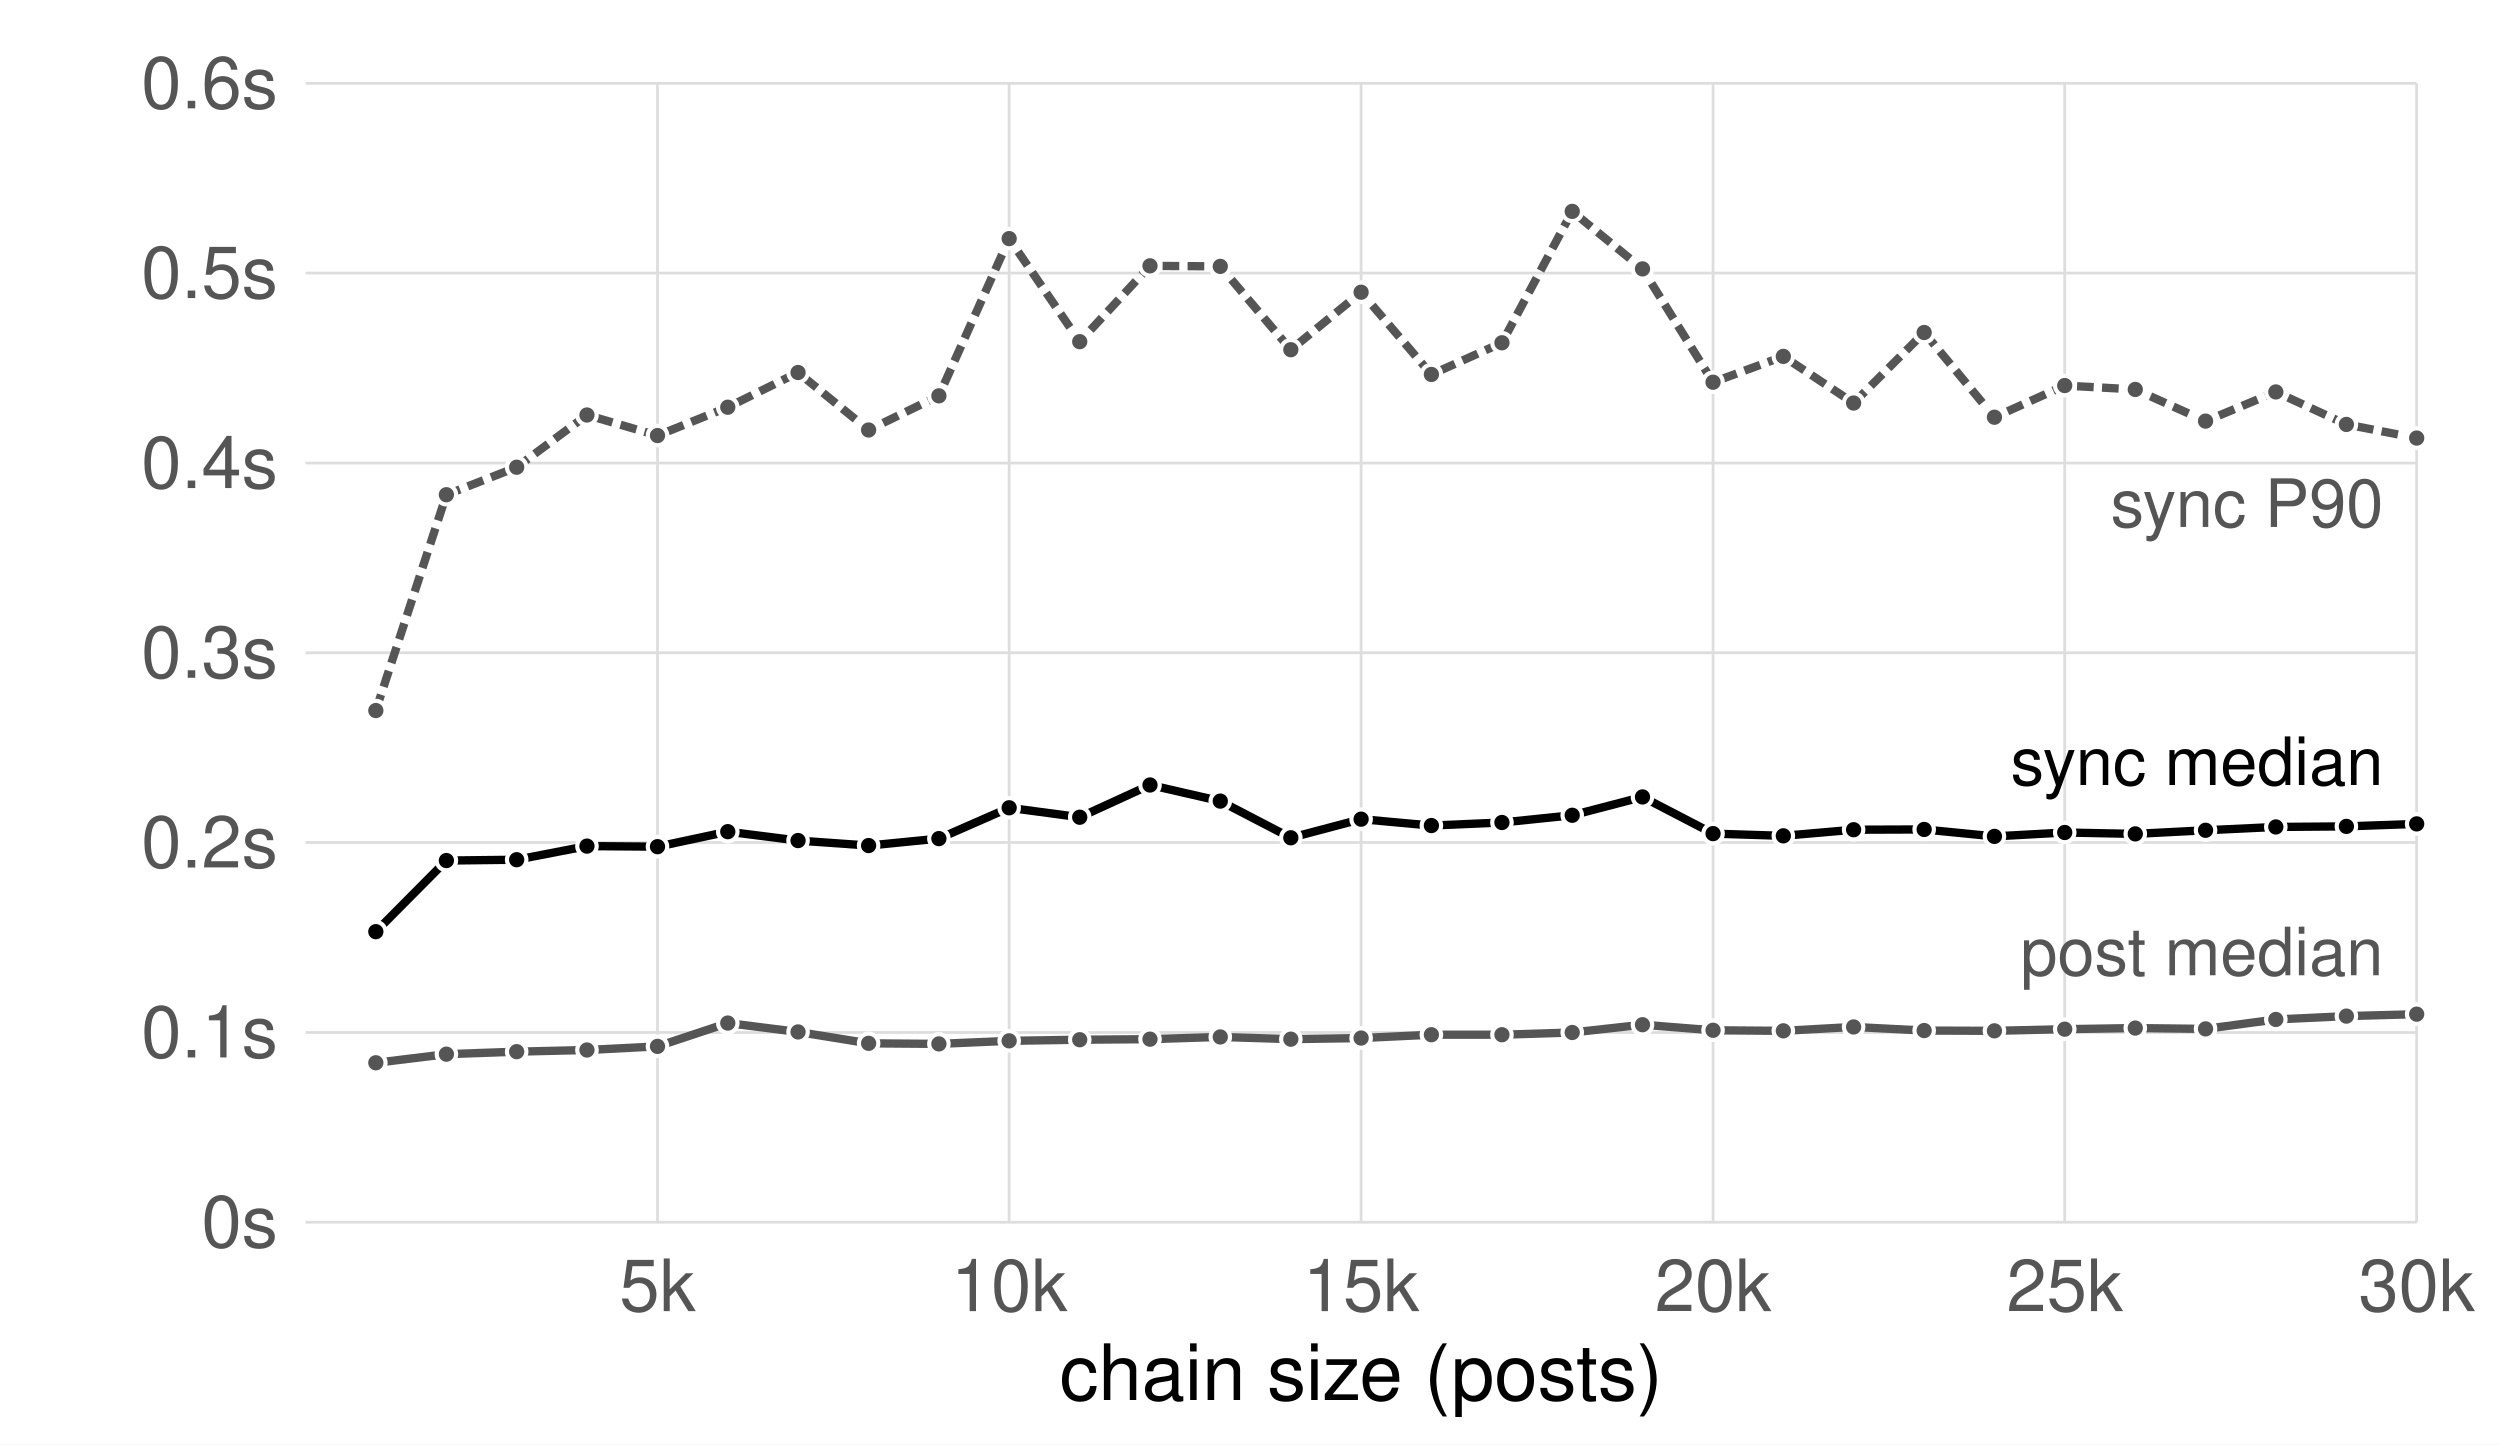
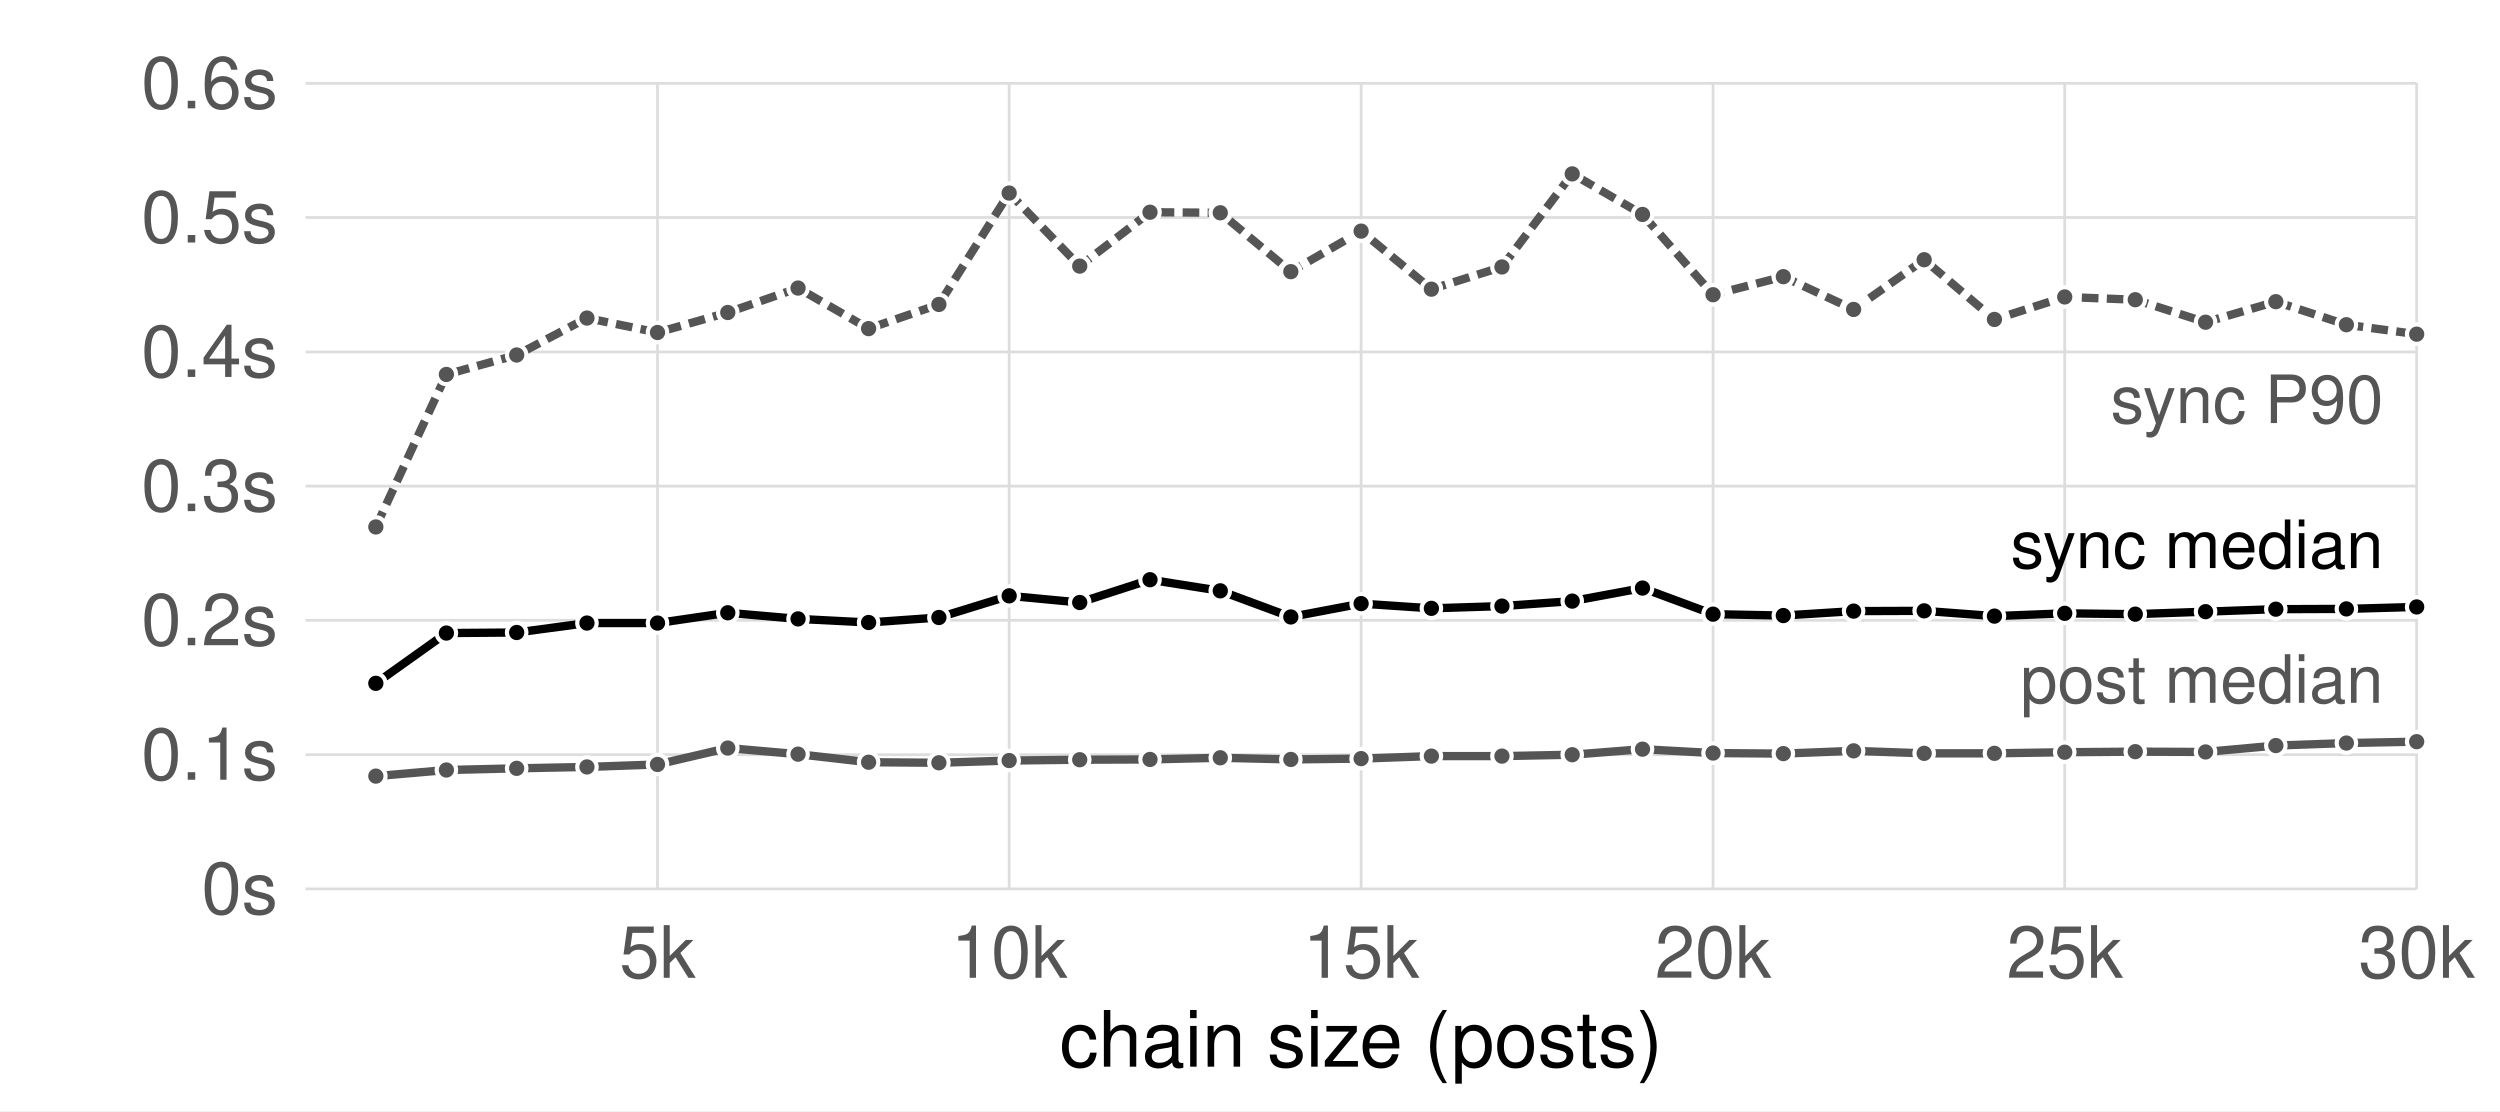
- <svg xmlns="http://www.w3.org/2000/svg" width="900" height="520" viewBox="0 0 900 520">
-   <rect width="900" height="520" fill="#ffffff" />
-   <line x1="110" x2="870" y1="440.0" y2="440.0" stroke="#dddddd" />
-   <text x="100.0" y="449.0" font-family="Helvetica, Arial, sans-serif" font-size="26" text-anchor="end" fill="#555555">0s</text>
-   <line x1="110" x2="870" y1="371.7" y2="371.7" stroke="#dddddd" />
-   <text x="100.0" y="380.7" font-family="Helvetica, Arial, sans-serif" font-size="26" text-anchor="end" fill="#555555">0.1s</text>
-   <line x1="110" x2="870" y1="303.3" y2="303.3" stroke="#dddddd" />
-   <text x="100.0" y="312.3" font-family="Helvetica, Arial, sans-serif" font-size="26" text-anchor="end" fill="#555555">0.2s</text>
-   <line x1="110" x2="870" y1="235.0" y2="235.0" stroke="#dddddd" />
-   <text x="100.0" y="244.0" font-family="Helvetica, Arial, sans-serif" font-size="26" text-anchor="end" fill="#555555">0.3s</text>
-   <line x1="110" x2="870" y1="166.7" y2="166.7" stroke="#dddddd" />
-   <text x="100.0" y="175.7" font-family="Helvetica, Arial, sans-serif" font-size="26" text-anchor="end" fill="#555555">0.4s</text>
-   <line x1="110" x2="870" y1="98.3" y2="98.3" stroke="#dddddd" />
-   <text x="100.0" y="107.3" font-family="Helvetica, Arial, sans-serif" font-size="26" text-anchor="end" fill="#555555">0.5s</text>
+ <svg xmlns="http://www.w3.org/2000/svg" width="900" height="400" viewBox="0 0 900 400">
+   <rect width="900" height="400" fill="#ffffff" />
+   <line x1="110" x2="870" y1="320.0" y2="320.0" stroke="#dddddd" />
+   <text x="100.0" y="329.0" font-family="Helvetica, Arial, sans-serif" font-size="26" text-anchor="end" fill="#555555">0s</text>
+   <line x1="110" x2="870" y1="271.7" y2="271.7" stroke="#dddddd" />
+   <text x="100.0" y="280.7" font-family="Helvetica, Arial, sans-serif" font-size="26" text-anchor="end" fill="#555555">0.1s</text>
+   <line x1="110" x2="870" y1="223.3" y2="223.3" stroke="#dddddd" />
+   <text x="100.0" y="232.3" font-family="Helvetica, Arial, sans-serif" font-size="26" text-anchor="end" fill="#555555">0.2s</text>
+   <line x1="110" x2="870" y1="175.0" y2="175.0" stroke="#dddddd" />
+   <text x="100.0" y="184.0" font-family="Helvetica, Arial, sans-serif" font-size="26" text-anchor="end" fill="#555555">0.3s</text>
+   <line x1="110" x2="870" y1="126.7" y2="126.7" stroke="#dddddd" />
+   <text x="100.0" y="135.7" font-family="Helvetica, Arial, sans-serif" font-size="26" text-anchor="end" fill="#555555">0.4s</text>
+   <line x1="110" x2="870" y1="78.3" y2="78.3" stroke="#dddddd" />
+   <text x="100.0" y="87.3" font-family="Helvetica, Arial, sans-serif" font-size="26" text-anchor="end" fill="#555555">0.5s</text>
  <line x1="110" x2="870" y1="30.0" y2="30.0" stroke="#dddddd" />
  <text x="100.0" y="39.0" font-family="Helvetica, Arial, sans-serif" font-size="26" text-anchor="end" fill="#555555">0.6s</text>
-   <line y1="30" y2="440" x1="236.7" x2="236.7" stroke="#dddddd" />
-   <text x="236.7" y="472.0" font-family="Helvetica, Arial, sans-serif" font-size="26" text-anchor="middle" fill="#555555">5k</text>
-   <line y1="30" y2="440" x1="363.3" x2="363.3" stroke="#dddddd" />
-   <text x="363.3" y="472.0" font-family="Helvetica, Arial, sans-serif" font-size="26" text-anchor="middle" fill="#555555">10k</text>
-   <line y1="30" y2="440" x1="490.0" x2="490.0" stroke="#dddddd" />
-   <text x="490.0" y="472.0" font-family="Helvetica, Arial, sans-serif" font-size="26" text-anchor="middle" fill="#555555">15k</text>
-   <line y1="30" y2="440" x1="616.7" x2="616.7" stroke="#dddddd" />
-   <text x="616.7" y="472.0" font-family="Helvetica, Arial, sans-serif" font-size="26" text-anchor="middle" fill="#555555">20k</text>
-   <line y1="30" y2="440" x1="743.3" x2="743.3" stroke="#dddddd" />
-   <text x="743.3" y="472.0" font-family="Helvetica, Arial, sans-serif" font-size="26" text-anchor="middle" fill="#555555">25k</text>
-   <line y1="30" y2="440" x1="870.0" x2="870.0" stroke="#dddddd" />
-   <text x="870.0" y="472.0" font-family="Helvetica, Arial, sans-serif" font-size="26" text-anchor="middle" fill="#555555">30k</text>
-   <text x="490.0" y="504.0" font-family="Helvetica, Arial, sans-serif" font-size="28" text-anchor="middle" fill="#000000">chain size (posts)</text>
-   <polyline fill="none" stroke="#555555" stroke-width="3" stroke-dasharray="6 3" points="135.3,255.8 160.7,178.1 186.0,168.2 211.3,149.4 236.7,156.8 262.0,146.6 287.3,134.1 312.7,154.8 338.0,142.5 363.3,85.9 388.7,123.0 414.0,95.7 439.3,95.9 464.7,125.9 490.0,105.2 515.3,134.8 540.7,123.4 566.0,76.1 591.3,96.8 616.7,137.6 642.0,128.3 667.3,145.1 692.7,119.7 718.0,150.2 743.3,138.8 768.7,140.2 794.0,151.6 819.3,141.1 844.7,152.8 870.0,157.7" />
-   <circle cx="135.3" cy="255.8" r="3.5" fill="#555555" stroke="#ffffff" stroke-width="1.5" />
-   <circle cx="160.7" cy="178.1" r="3.5" fill="#555555" stroke="#ffffff" stroke-width="1.5" />
-   <circle cx="186.0" cy="168.2" r="3.5" fill="#555555" stroke="#ffffff" stroke-width="1.5" />
-   <circle cx="211.3" cy="149.4" r="3.5" fill="#555555" stroke="#ffffff" stroke-width="1.5" />
-   <circle cx="236.7" cy="156.8" r="3.5" fill="#555555" stroke="#ffffff" stroke-width="1.5" />
-   <circle cx="262.0" cy="146.6" r="3.5" fill="#555555" stroke="#ffffff" stroke-width="1.5" />
-   <circle cx="287.3" cy="134.1" r="3.5" fill="#555555" stroke="#ffffff" stroke-width="1.5" />
-   <circle cx="312.7" cy="154.8" r="3.5" fill="#555555" stroke="#ffffff" stroke-width="1.5" />
-   <circle cx="338.0" cy="142.5" r="3.5" fill="#555555" stroke="#ffffff" stroke-width="1.5" />
-   <circle cx="363.3" cy="85.9" r="3.5" fill="#555555" stroke="#ffffff" stroke-width="1.5" />
-   <circle cx="388.7" cy="123.0" r="3.5" fill="#555555" stroke="#ffffff" stroke-width="1.5" />
-   <circle cx="414.0" cy="95.7" r="3.5" fill="#555555" stroke="#ffffff" stroke-width="1.5" />
-   <circle cx="439.3" cy="95.9" r="3.5" fill="#555555" stroke="#ffffff" stroke-width="1.5" />
-   <circle cx="464.7" cy="125.9" r="3.5" fill="#555555" stroke="#ffffff" stroke-width="1.5" />
-   <circle cx="490.0" cy="105.2" r="3.5" fill="#555555" stroke="#ffffff" stroke-width="1.5" />
-   <circle cx="515.3" cy="134.8" r="3.5" fill="#555555" stroke="#ffffff" stroke-width="1.5" />
-   <circle cx="540.7" cy="123.4" r="3.5" fill="#555555" stroke="#ffffff" stroke-width="1.5" />
-   <circle cx="566.0" cy="76.1" r="3.5" fill="#555555" stroke="#ffffff" stroke-width="1.5" />
-   <circle cx="591.3" cy="96.8" r="3.5" fill="#555555" stroke="#ffffff" stroke-width="1.5" />
-   <circle cx="616.7" cy="137.6" r="3.5" fill="#555555" stroke="#ffffff" stroke-width="1.5" />
-   <circle cx="642.0" cy="128.3" r="3.5" fill="#555555" stroke="#ffffff" stroke-width="1.5" />
-   <circle cx="667.3" cy="145.1" r="3.5" fill="#555555" stroke="#ffffff" stroke-width="1.5" />
-   <circle cx="692.7" cy="119.7" r="3.5" fill="#555555" stroke="#ffffff" stroke-width="1.5" />
-   <circle cx="718.0" cy="150.2" r="3.5" fill="#555555" stroke="#ffffff" stroke-width="1.5" />
-   <circle cx="743.3" cy="138.8" r="3.5" fill="#555555" stroke="#ffffff" stroke-width="1.5" />
-   <circle cx="768.7" cy="140.2" r="3.5" fill="#555555" stroke="#ffffff" stroke-width="1.5" />
-   <circle cx="794.0" cy="151.6" r="3.5" fill="#555555" stroke="#ffffff" stroke-width="1.5" />
-   <circle cx="819.3" cy="141.1" r="3.5" fill="#555555" stroke="#ffffff" stroke-width="1.5" />
-   <circle cx="844.7" cy="152.8" r="3.5" fill="#555555" stroke="#ffffff" stroke-width="1.5" />
-   <circle cx="870.0" cy="157.7" r="3.5" fill="#555555" stroke="#ffffff" stroke-width="1.5" />
-   <text x="858.0" y="189.7" font-family="Helvetica, Arial, sans-serif" font-size="24" text-anchor="end" fill="#555555">sync P90</text>
-   <polyline fill="none" stroke="#000000" stroke-width="3" points="135.3,335.4 160.7,309.8 186.0,309.5 211.3,304.6 236.7,304.8 262.0,299.4 287.3,302.6 312.7,304.4 338.0,301.9 363.3,290.8 388.7,294.2 414.0,282.6 439.3,288.4 464.7,301.6 490.0,294.9 515.3,297.2 540.7,296.1 566.0,293.5 591.3,286.9 616.7,300.1 642.0,300.9 667.3,298.7 692.7,298.6 718.0,301.1 743.3,299.7 768.7,300.2 794.0,298.9 819.3,297.7 844.7,297.5 870.0,296.6" />
-   <circle cx="135.3" cy="335.4" r="3.5" fill="#000000" stroke="#ffffff" stroke-width="1.5" />
-   <circle cx="160.7" cy="309.8" r="3.5" fill="#000000" stroke="#ffffff" stroke-width="1.5" />
-   <circle cx="186.0" cy="309.5" r="3.5" fill="#000000" stroke="#ffffff" stroke-width="1.5" />
-   <circle cx="211.3" cy="304.6" r="3.5" fill="#000000" stroke="#ffffff" stroke-width="1.5" />
-   <circle cx="236.7" cy="304.8" r="3.5" fill="#000000" stroke="#ffffff" stroke-width="1.5" />
-   <circle cx="262.0" cy="299.4" r="3.5" fill="#000000" stroke="#ffffff" stroke-width="1.5" />
-   <circle cx="287.3" cy="302.6" r="3.5" fill="#000000" stroke="#ffffff" stroke-width="1.5" />
-   <circle cx="312.7" cy="304.4" r="3.5" fill="#000000" stroke="#ffffff" stroke-width="1.5" />
-   <circle cx="338.0" cy="301.9" r="3.5" fill="#000000" stroke="#ffffff" stroke-width="1.5" />
-   <circle cx="363.3" cy="290.8" r="3.5" fill="#000000" stroke="#ffffff" stroke-width="1.5" />
-   <circle cx="388.7" cy="294.2" r="3.5" fill="#000000" stroke="#ffffff" stroke-width="1.5" />
-   <circle cx="414.0" cy="282.6" r="3.5" fill="#000000" stroke="#ffffff" stroke-width="1.5" />
-   <circle cx="439.3" cy="288.4" r="3.5" fill="#000000" stroke="#ffffff" stroke-width="1.5" />
-   <circle cx="464.7" cy="301.6" r="3.5" fill="#000000" stroke="#ffffff" stroke-width="1.5" />
-   <circle cx="490.0" cy="294.9" r="3.5" fill="#000000" stroke="#ffffff" stroke-width="1.5" />
-   <circle cx="515.3" cy="297.2" r="3.5" fill="#000000" stroke="#ffffff" stroke-width="1.5" />
-   <circle cx="540.7" cy="296.1" r="3.5" fill="#000000" stroke="#ffffff" stroke-width="1.5" />
-   <circle cx="566.0" cy="293.5" r="3.5" fill="#000000" stroke="#ffffff" stroke-width="1.5" />
-   <circle cx="591.3" cy="286.9" r="3.5" fill="#000000" stroke="#ffffff" stroke-width="1.5" />
-   <circle cx="616.7" cy="300.1" r="3.5" fill="#000000" stroke="#ffffff" stroke-width="1.5" />
-   <circle cx="642.0" cy="300.9" r="3.5" fill="#000000" stroke="#ffffff" stroke-width="1.5" />
-   <circle cx="667.3" cy="298.7" r="3.5" fill="#000000" stroke="#ffffff" stroke-width="1.5" />
-   <circle cx="692.7" cy="298.6" r="3.5" fill="#000000" stroke="#ffffff" stroke-width="1.5" />
-   <circle cx="718.0" cy="301.1" r="3.5" fill="#000000" stroke="#ffffff" stroke-width="1.5" />
-   <circle cx="743.3" cy="299.7" r="3.5" fill="#000000" stroke="#ffffff" stroke-width="1.5" />
-   <circle cx="768.7" cy="300.2" r="3.5" fill="#000000" stroke="#ffffff" stroke-width="1.5" />
-   <circle cx="794.0" cy="298.9" r="3.5" fill="#000000" stroke="#ffffff" stroke-width="1.5" />
-   <circle cx="819.3" cy="297.7" r="3.5" fill="#000000" stroke="#ffffff" stroke-width="1.5" />
-   <circle cx="844.7" cy="297.5" r="3.5" fill="#000000" stroke="#ffffff" stroke-width="1.5" />
-   <circle cx="870.0" cy="296.6" r="3.5" fill="#000000" stroke="#ffffff" stroke-width="1.5" />
-   <text x="858.0" y="282.6" font-family="Helvetica, Arial, sans-serif" font-size="24" text-anchor="end" fill="#000000">sync median</text>
-   <polyline fill="none" stroke="#555555" stroke-width="3" points="135.3,382.6 160.7,379.5 186.0,378.6 211.3,378.0 236.7,376.7 262.0,368.3 287.3,371.5 312.7,375.6 338.0,375.8 363.3,374.7 388.7,374.3 414.0,374.1 439.3,373.3 464.7,374.1 490.0,373.7 515.3,372.5 540.7,372.5 566.0,371.7 591.3,368.9 616.7,370.9 642.0,371.1 667.3,369.7 692.7,371.0 718.0,371.1 743.3,370.5 768.7,370.1 794.0,370.4 819.3,367.0 844.7,365.8 870.0,365.1" />
-   <circle cx="135.3" cy="382.6" r="3.5" fill="#555555" stroke="#ffffff" stroke-width="1.5" />
-   <circle cx="160.7" cy="379.5" r="3.5" fill="#555555" stroke="#ffffff" stroke-width="1.5" />
-   <circle cx="186.0" cy="378.6" r="3.5" fill="#555555" stroke="#ffffff" stroke-width="1.5" />
-   <circle cx="211.3" cy="378.0" r="3.5" fill="#555555" stroke="#ffffff" stroke-width="1.5" />
-   <circle cx="236.7" cy="376.7" r="3.5" fill="#555555" stroke="#ffffff" stroke-width="1.5" />
-   <circle cx="262.0" cy="368.3" r="3.5" fill="#555555" stroke="#ffffff" stroke-width="1.5" />
-   <circle cx="287.3" cy="371.5" r="3.5" fill="#555555" stroke="#ffffff" stroke-width="1.5" />
-   <circle cx="312.7" cy="375.6" r="3.5" fill="#555555" stroke="#ffffff" stroke-width="1.5" />
-   <circle cx="338.0" cy="375.8" r="3.5" fill="#555555" stroke="#ffffff" stroke-width="1.5" />
-   <circle cx="363.3" cy="374.7" r="3.5" fill="#555555" stroke="#ffffff" stroke-width="1.5" />
-   <circle cx="388.7" cy="374.3" r="3.5" fill="#555555" stroke="#ffffff" stroke-width="1.5" />
-   <circle cx="414.0" cy="374.1" r="3.5" fill="#555555" stroke="#ffffff" stroke-width="1.5" />
-   <circle cx="439.3" cy="373.3" r="3.5" fill="#555555" stroke="#ffffff" stroke-width="1.5" />
-   <circle cx="464.7" cy="374.1" r="3.5" fill="#555555" stroke="#ffffff" stroke-width="1.5" />
-   <circle cx="490.0" cy="373.7" r="3.5" fill="#555555" stroke="#ffffff" stroke-width="1.5" />
-   <circle cx="515.3" cy="372.5" r="3.5" fill="#555555" stroke="#ffffff" stroke-width="1.5" />
-   <circle cx="540.7" cy="372.5" r="3.5" fill="#555555" stroke="#ffffff" stroke-width="1.5" />
-   <circle cx="566.0" cy="371.7" r="3.5" fill="#555555" stroke="#ffffff" stroke-width="1.5" />
-   <circle cx="591.3" cy="368.9" r="3.5" fill="#555555" stroke="#ffffff" stroke-width="1.5" />
-   <circle cx="616.7" cy="370.9" r="3.5" fill="#555555" stroke="#ffffff" stroke-width="1.5" />
-   <circle cx="642.0" cy="371.1" r="3.5" fill="#555555" stroke="#ffffff" stroke-width="1.5" />
-   <circle cx="667.3" cy="369.7" r="3.5" fill="#555555" stroke="#ffffff" stroke-width="1.5" />
-   <circle cx="692.7" cy="371.0" r="3.5" fill="#555555" stroke="#ffffff" stroke-width="1.5" />
-   <circle cx="718.0" cy="371.1" r="3.5" fill="#555555" stroke="#ffffff" stroke-width="1.5" />
-   <circle cx="743.3" cy="370.5" r="3.5" fill="#555555" stroke="#ffffff" stroke-width="1.5" />
-   <circle cx="768.7" cy="370.1" r="3.5" fill="#555555" stroke="#ffffff" stroke-width="1.5" />
-   <circle cx="794.0" cy="370.4" r="3.5" fill="#555555" stroke="#ffffff" stroke-width="1.5" />
-   <circle cx="819.3" cy="367.0" r="3.5" fill="#555555" stroke="#ffffff" stroke-width="1.5" />
-   <circle cx="844.7" cy="365.8" r="3.5" fill="#555555" stroke="#ffffff" stroke-width="1.5" />
-   <circle cx="870.0" cy="365.1" r="3.5" fill="#555555" stroke="#ffffff" stroke-width="1.5" />
-   <text x="858.0" y="351.1" font-family="Helvetica, Arial, sans-serif" font-size="24" text-anchor="end" fill="#555555">post median</text>
+   <line y1="30" y2="320" x1="236.7" x2="236.7" stroke="#dddddd" />
+   <text x="236.7" y="352.0" font-family="Helvetica, Arial, sans-serif" font-size="26" text-anchor="middle" fill="#555555">5k</text>
+   <line y1="30" y2="320" x1="363.3" x2="363.3" stroke="#dddddd" />
+   <text x="363.3" y="352.0" font-family="Helvetica, Arial, sans-serif" font-size="26" text-anchor="middle" fill="#555555">10k</text>
+   <line y1="30" y2="320" x1="490.0" x2="490.0" stroke="#dddddd" />
+   <text x="490.0" y="352.0" font-family="Helvetica, Arial, sans-serif" font-size="26" text-anchor="middle" fill="#555555">15k</text>
+   <line y1="30" y2="320" x1="616.7" x2="616.7" stroke="#dddddd" />
+   <text x="616.7" y="352.0" font-family="Helvetica, Arial, sans-serif" font-size="26" text-anchor="middle" fill="#555555">20k</text>
+   <line y1="30" y2="320" x1="743.3" x2="743.3" stroke="#dddddd" />
+   <text x="743.3" y="352.0" font-family="Helvetica, Arial, sans-serif" font-size="26" text-anchor="middle" fill="#555555">25k</text>
+   <line y1="30" y2="320" x1="870.0" x2="870.0" stroke="#dddddd" />
+   <text x="870.0" y="352.0" font-family="Helvetica, Arial, sans-serif" font-size="26" text-anchor="middle" fill="#555555">30k</text>
+   <text x="490.0" y="384.0" font-family="Helvetica, Arial, sans-serif" font-size="28" text-anchor="middle" fill="#000000">chain size (posts)</text>
+   <polyline fill="none" stroke="#555555" stroke-width="3" stroke-dasharray="6 3" points="135.3,189.7 160.7,134.8 186.0,127.8 211.3,114.5 236.7,119.7 262.0,112.5 287.3,103.7 312.7,118.3 338.0,109.6 363.3,69.5 388.7,95.8 414.0,76.4 439.3,76.6 464.7,97.8 490.0,83.2 515.3,104.1 540.7,96.1 566.0,62.6 591.3,77.2 616.7,106.1 642.0,99.6 667.3,111.4 692.7,93.5 718.0,115.0 743.3,106.9 768.7,107.9 794.0,116.0 819.3,108.6 844.7,116.9 870.0,120.3" />
+   <circle cx="135.3" cy="189.7" r="3.5" fill="#555555" stroke="#ffffff" stroke-width="1.5" />
+   <circle cx="160.7" cy="134.8" r="3.5" fill="#555555" stroke="#ffffff" stroke-width="1.5" />
+   <circle cx="186.0" cy="127.8" r="3.5" fill="#555555" stroke="#ffffff" stroke-width="1.5" />
+   <circle cx="211.3" cy="114.5" r="3.5" fill="#555555" stroke="#ffffff" stroke-width="1.5" />
+   <circle cx="236.7" cy="119.7" r="3.5" fill="#555555" stroke="#ffffff" stroke-width="1.5" />
+   <circle cx="262.0" cy="112.5" r="3.5" fill="#555555" stroke="#ffffff" stroke-width="1.5" />
+   <circle cx="287.3" cy="103.7" r="3.5" fill="#555555" stroke="#ffffff" stroke-width="1.5" />
+   <circle cx="312.7" cy="118.3" r="3.5" fill="#555555" stroke="#ffffff" stroke-width="1.5" />
+   <circle cx="338.0" cy="109.6" r="3.5" fill="#555555" stroke="#ffffff" stroke-width="1.5" />
+   <circle cx="363.3" cy="69.5" r="3.5" fill="#555555" stroke="#ffffff" stroke-width="1.5" />
+   <circle cx="388.7" cy="95.8" r="3.5" fill="#555555" stroke="#ffffff" stroke-width="1.5" />
+   <circle cx="414.0" cy="76.4" r="3.5" fill="#555555" stroke="#ffffff" stroke-width="1.5" />
+   <circle cx="439.3" cy="76.6" r="3.5" fill="#555555" stroke="#ffffff" stroke-width="1.5" />
+   <circle cx="464.7" cy="97.8" r="3.5" fill="#555555" stroke="#ffffff" stroke-width="1.5" />
+   <circle cx="490.0" cy="83.2" r="3.5" fill="#555555" stroke="#ffffff" stroke-width="1.5" />
+   <circle cx="515.3" cy="104.1" r="3.5" fill="#555555" stroke="#ffffff" stroke-width="1.5" />
+   <circle cx="540.7" cy="96.1" r="3.5" fill="#555555" stroke="#ffffff" stroke-width="1.5" />
+   <circle cx="566.0" cy="62.6" r="3.5" fill="#555555" stroke="#ffffff" stroke-width="1.5" />
+   <circle cx="591.3" cy="77.2" r="3.5" fill="#555555" stroke="#ffffff" stroke-width="1.5" />
+   <circle cx="616.7" cy="106.1" r="3.5" fill="#555555" stroke="#ffffff" stroke-width="1.5" />
+   <circle cx="642.0" cy="99.6" r="3.5" fill="#555555" stroke="#ffffff" stroke-width="1.5" />
+   <circle cx="667.3" cy="111.4" r="3.5" fill="#555555" stroke="#ffffff" stroke-width="1.5" />
+   <circle cx="692.7" cy="93.5" r="3.5" fill="#555555" stroke="#ffffff" stroke-width="1.5" />
+   <circle cx="718.0" cy="115.0" r="3.5" fill="#555555" stroke="#ffffff" stroke-width="1.5" />
+   <circle cx="743.3" cy="106.9" r="3.5" fill="#555555" stroke="#ffffff" stroke-width="1.5" />
+   <circle cx="768.7" cy="107.9" r="3.5" fill="#555555" stroke="#ffffff" stroke-width="1.5" />
+   <circle cx="794.0" cy="116.0" r="3.5" fill="#555555" stroke="#ffffff" stroke-width="1.5" />
+   <circle cx="819.3" cy="108.6" r="3.5" fill="#555555" stroke="#ffffff" stroke-width="1.5" />
+   <circle cx="844.7" cy="116.9" r="3.5" fill="#555555" stroke="#ffffff" stroke-width="1.5" />
+   <circle cx="870.0" cy="120.3" r="3.5" fill="#555555" stroke="#ffffff" stroke-width="1.5" />
+   <text x="858.0" y="152.3" font-family="Helvetica, Arial, sans-serif" font-size="24" text-anchor="end" fill="#555555">sync P90</text>
+   <polyline fill="none" stroke="#000000" stroke-width="3" points="135.3,246.0 160.7,227.9 186.0,227.7 211.3,224.3 236.7,224.3 262.0,220.6 287.3,222.8 312.7,224.1 338.0,222.3 363.3,214.5 388.7,216.9 414.0,208.7 439.3,212.7 464.7,222.1 490.0,217.3 515.3,219.0 540.7,218.2 566.0,216.4 591.3,211.7 616.7,221.1 642.0,221.6 667.3,220.0 692.7,219.9 718.0,221.8 743.3,220.8 768.7,221.1 794.0,220.2 819.3,219.3 844.7,219.2 870.0,218.5" />
+   <circle cx="135.3" cy="246.0" r="3.5" fill="#000000" stroke="#ffffff" stroke-width="1.5" />
+   <circle cx="160.7" cy="227.9" r="3.5" fill="#000000" stroke="#ffffff" stroke-width="1.5" />
+   <circle cx="186.0" cy="227.7" r="3.5" fill="#000000" stroke="#ffffff" stroke-width="1.5" />
+   <circle cx="211.3" cy="224.3" r="3.5" fill="#000000" stroke="#ffffff" stroke-width="1.5" />
+   <circle cx="236.7" cy="224.3" r="3.5" fill="#000000" stroke="#ffffff" stroke-width="1.5" />
+   <circle cx="262.0" cy="220.6" r="3.5" fill="#000000" stroke="#ffffff" stroke-width="1.5" />
+   <circle cx="287.3" cy="222.8" r="3.5" fill="#000000" stroke="#ffffff" stroke-width="1.5" />
+   <circle cx="312.7" cy="224.1" r="3.5" fill="#000000" stroke="#ffffff" stroke-width="1.5" />
+   <circle cx="338.0" cy="222.3" r="3.5" fill="#000000" stroke="#ffffff" stroke-width="1.5" />
+   <circle cx="363.3" cy="214.5" r="3.5" fill="#000000" stroke="#ffffff" stroke-width="1.5" />
+   <circle cx="388.7" cy="216.9" r="3.5" fill="#000000" stroke="#ffffff" stroke-width="1.5" />
+   <circle cx="414.0" cy="208.7" r="3.5" fill="#000000" stroke="#ffffff" stroke-width="1.5" />
+   <circle cx="439.3" cy="212.7" r="3.5" fill="#000000" stroke="#ffffff" stroke-width="1.5" />
+   <circle cx="464.7" cy="222.1" r="3.5" fill="#000000" stroke="#ffffff" stroke-width="1.5" />
+   <circle cx="490.0" cy="217.3" r="3.5" fill="#000000" stroke="#ffffff" stroke-width="1.5" />
+   <circle cx="515.3" cy="219.0" r="3.5" fill="#000000" stroke="#ffffff" stroke-width="1.5" />
+   <circle cx="540.7" cy="218.2" r="3.5" fill="#000000" stroke="#ffffff" stroke-width="1.5" />
+   <circle cx="566.0" cy="216.4" r="3.5" fill="#000000" stroke="#ffffff" stroke-width="1.5" />
+   <circle cx="591.3" cy="211.7" r="3.5" fill="#000000" stroke="#ffffff" stroke-width="1.5" />
+   <circle cx="616.7" cy="221.1" r="3.5" fill="#000000" stroke="#ffffff" stroke-width="1.5" />
+   <circle cx="642.0" cy="221.6" r="3.5" fill="#000000" stroke="#ffffff" stroke-width="1.5" />
+   <circle cx="667.3" cy="220.0" r="3.5" fill="#000000" stroke="#ffffff" stroke-width="1.5" />
+   <circle cx="692.7" cy="219.9" r="3.5" fill="#000000" stroke="#ffffff" stroke-width="1.5" />
+   <circle cx="718.0" cy="221.8" r="3.5" fill="#000000" stroke="#ffffff" stroke-width="1.5" />
+   <circle cx="743.3" cy="220.8" r="3.5" fill="#000000" stroke="#ffffff" stroke-width="1.5" />
+   <circle cx="768.7" cy="221.1" r="3.5" fill="#000000" stroke="#ffffff" stroke-width="1.5" />
+   <circle cx="794.0" cy="220.2" r="3.5" fill="#000000" stroke="#ffffff" stroke-width="1.5" />
+   <circle cx="819.3" cy="219.3" r="3.5" fill="#000000" stroke="#ffffff" stroke-width="1.5" />
+   <circle cx="844.7" cy="219.2" r="3.5" fill="#000000" stroke="#ffffff" stroke-width="1.5" />
+   <circle cx="870.0" cy="218.5" r="3.5" fill="#000000" stroke="#ffffff" stroke-width="1.5" />
+   <text x="858.0" y="204.5" font-family="Helvetica, Arial, sans-serif" font-size="24" text-anchor="end" fill="#000000">sync median</text>
+   <polyline fill="none" stroke="#555555" stroke-width="3" points="135.3,279.4 160.7,277.2 186.0,276.6 211.3,276.1 236.7,275.2 262.0,269.3 287.3,271.5 312.7,274.4 338.0,274.6 363.3,273.8 388.7,273.5 414.0,273.4 439.3,272.8 464.7,273.4 490.0,273.1 515.3,272.2 540.7,272.2 566.0,271.7 591.3,269.7 616.7,271.1 642.0,271.3 667.3,270.3 692.7,271.2 718.0,271.2 743.3,270.8 768.7,270.6 794.0,270.7 819.3,268.4 844.7,267.5 870.0,267.0" />
+   <circle cx="135.3" cy="279.4" r="3.5" fill="#555555" stroke="#ffffff" stroke-width="1.5" />
+   <circle cx="160.7" cy="277.2" r="3.5" fill="#555555" stroke="#ffffff" stroke-width="1.5" />
+   <circle cx="186.0" cy="276.6" r="3.5" fill="#555555" stroke="#ffffff" stroke-width="1.5" />
+   <circle cx="211.3" cy="276.1" r="3.5" fill="#555555" stroke="#ffffff" stroke-width="1.5" />
+   <circle cx="236.7" cy="275.2" r="3.5" fill="#555555" stroke="#ffffff" stroke-width="1.5" />
+   <circle cx="262.0" cy="269.3" r="3.5" fill="#555555" stroke="#ffffff" stroke-width="1.5" />
+   <circle cx="287.3" cy="271.5" r="3.5" fill="#555555" stroke="#ffffff" stroke-width="1.5" />
+   <circle cx="312.7" cy="274.4" r="3.5" fill="#555555" stroke="#ffffff" stroke-width="1.5" />
+   <circle cx="338.0" cy="274.6" r="3.5" fill="#555555" stroke="#ffffff" stroke-width="1.5" />
+   <circle cx="363.3" cy="273.8" r="3.5" fill="#555555" stroke="#ffffff" stroke-width="1.5" />
+   <circle cx="388.7" cy="273.5" r="3.5" fill="#555555" stroke="#ffffff" stroke-width="1.5" />
+   <circle cx="414.0" cy="273.4" r="3.5" fill="#555555" stroke="#ffffff" stroke-width="1.5" />
+   <circle cx="439.3" cy="272.8" r="3.5" fill="#555555" stroke="#ffffff" stroke-width="1.5" />
+   <circle cx="464.7" cy="273.4" r="3.5" fill="#555555" stroke="#ffffff" stroke-width="1.5" />
+   <circle cx="490.0" cy="273.1" r="3.5" fill="#555555" stroke="#ffffff" stroke-width="1.5" />
+   <circle cx="515.3" cy="272.2" r="3.5" fill="#555555" stroke="#ffffff" stroke-width="1.5" />
+   <circle cx="540.7" cy="272.2" r="3.5" fill="#555555" stroke="#ffffff" stroke-width="1.5" />
+   <circle cx="566.0" cy="271.7" r="3.5" fill="#555555" stroke="#ffffff" stroke-width="1.5" />
+   <circle cx="591.3" cy="269.7" r="3.5" fill="#555555" stroke="#ffffff" stroke-width="1.5" />
+   <circle cx="616.7" cy="271.1" r="3.5" fill="#555555" stroke="#ffffff" stroke-width="1.5" />
+   <circle cx="642.0" cy="271.3" r="3.5" fill="#555555" stroke="#ffffff" stroke-width="1.5" />
+   <circle cx="667.3" cy="270.3" r="3.5" fill="#555555" stroke="#ffffff" stroke-width="1.5" />
+   <circle cx="692.7" cy="271.2" r="3.5" fill="#555555" stroke="#ffffff" stroke-width="1.5" />
+   <circle cx="718.0" cy="271.2" r="3.5" fill="#555555" stroke="#ffffff" stroke-width="1.5" />
+   <circle cx="743.3" cy="270.8" r="3.5" fill="#555555" stroke="#ffffff" stroke-width="1.5" />
+   <circle cx="768.7" cy="270.6" r="3.5" fill="#555555" stroke="#ffffff" stroke-width="1.5" />
+   <circle cx="794.0" cy="270.7" r="3.5" fill="#555555" stroke="#ffffff" stroke-width="1.5" />
+   <circle cx="819.3" cy="268.4" r="3.5" fill="#555555" stroke="#ffffff" stroke-width="1.5" />
+   <circle cx="844.7" cy="267.5" r="3.5" fill="#555555" stroke="#ffffff" stroke-width="1.5" />
+   <circle cx="870.0" cy="267.0" r="3.5" fill="#555555" stroke="#ffffff" stroke-width="1.5" />
+   <text x="858.0" y="253.0" font-family="Helvetica, Arial, sans-serif" font-size="24" text-anchor="end" fill="#555555">post median</text>
</svg>
